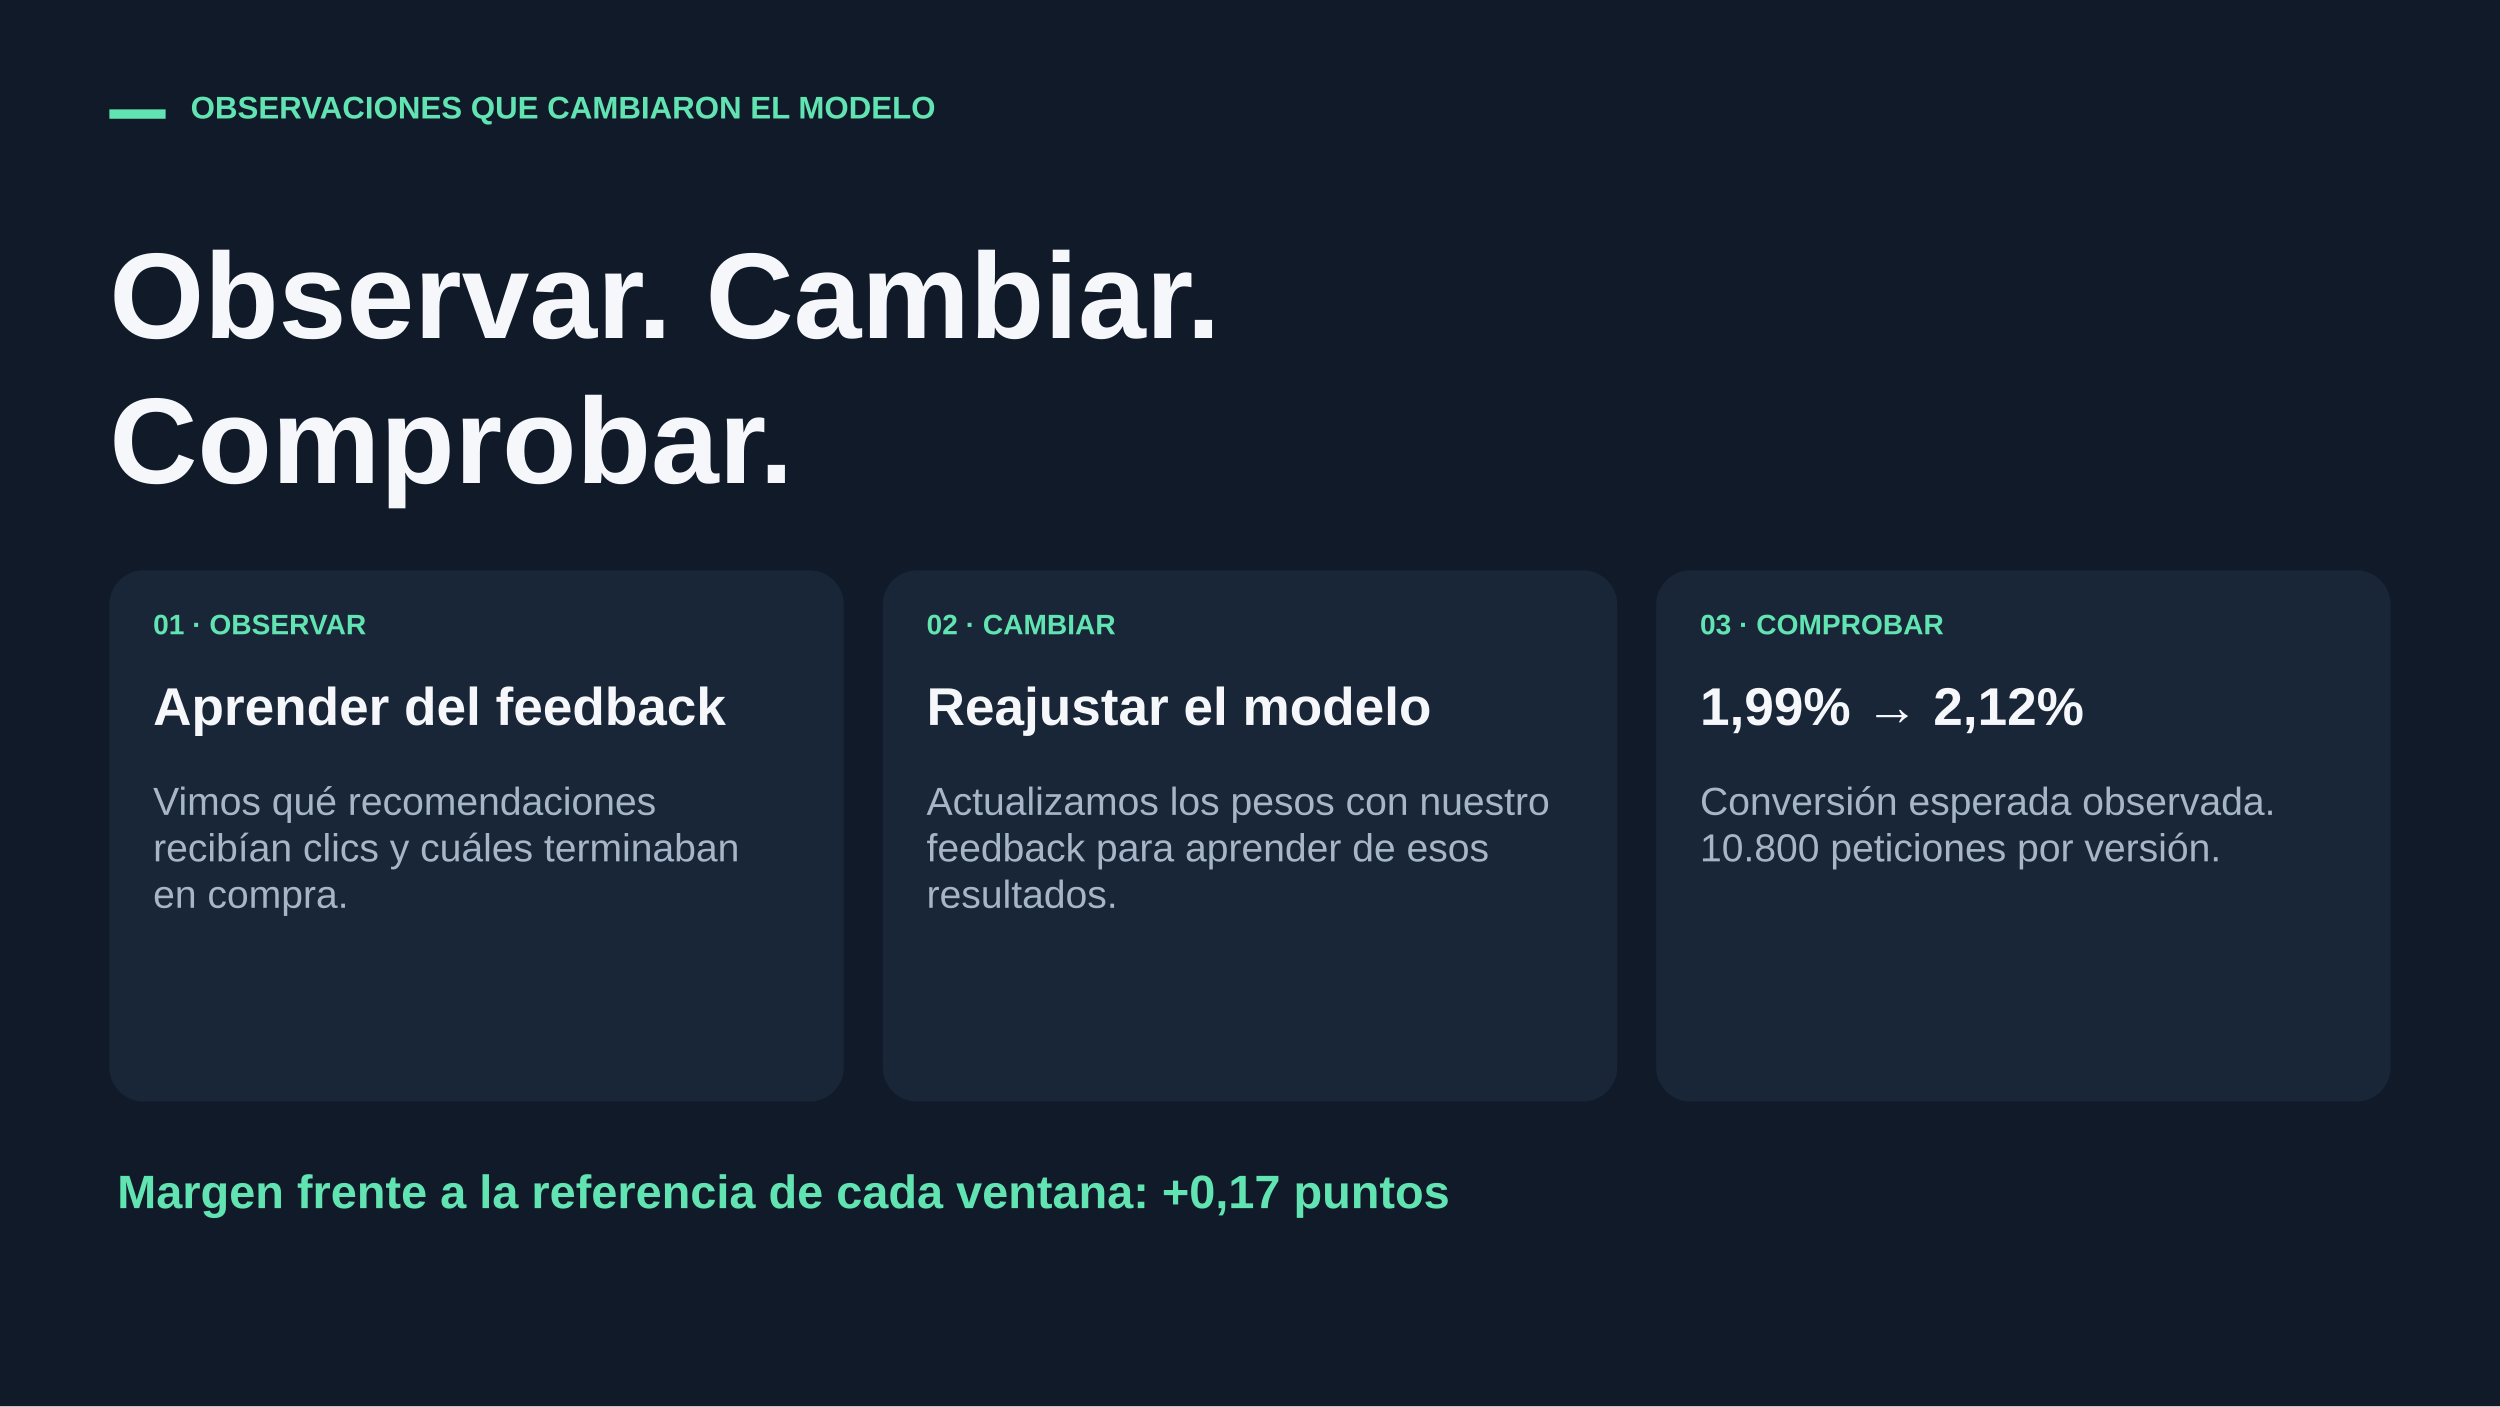
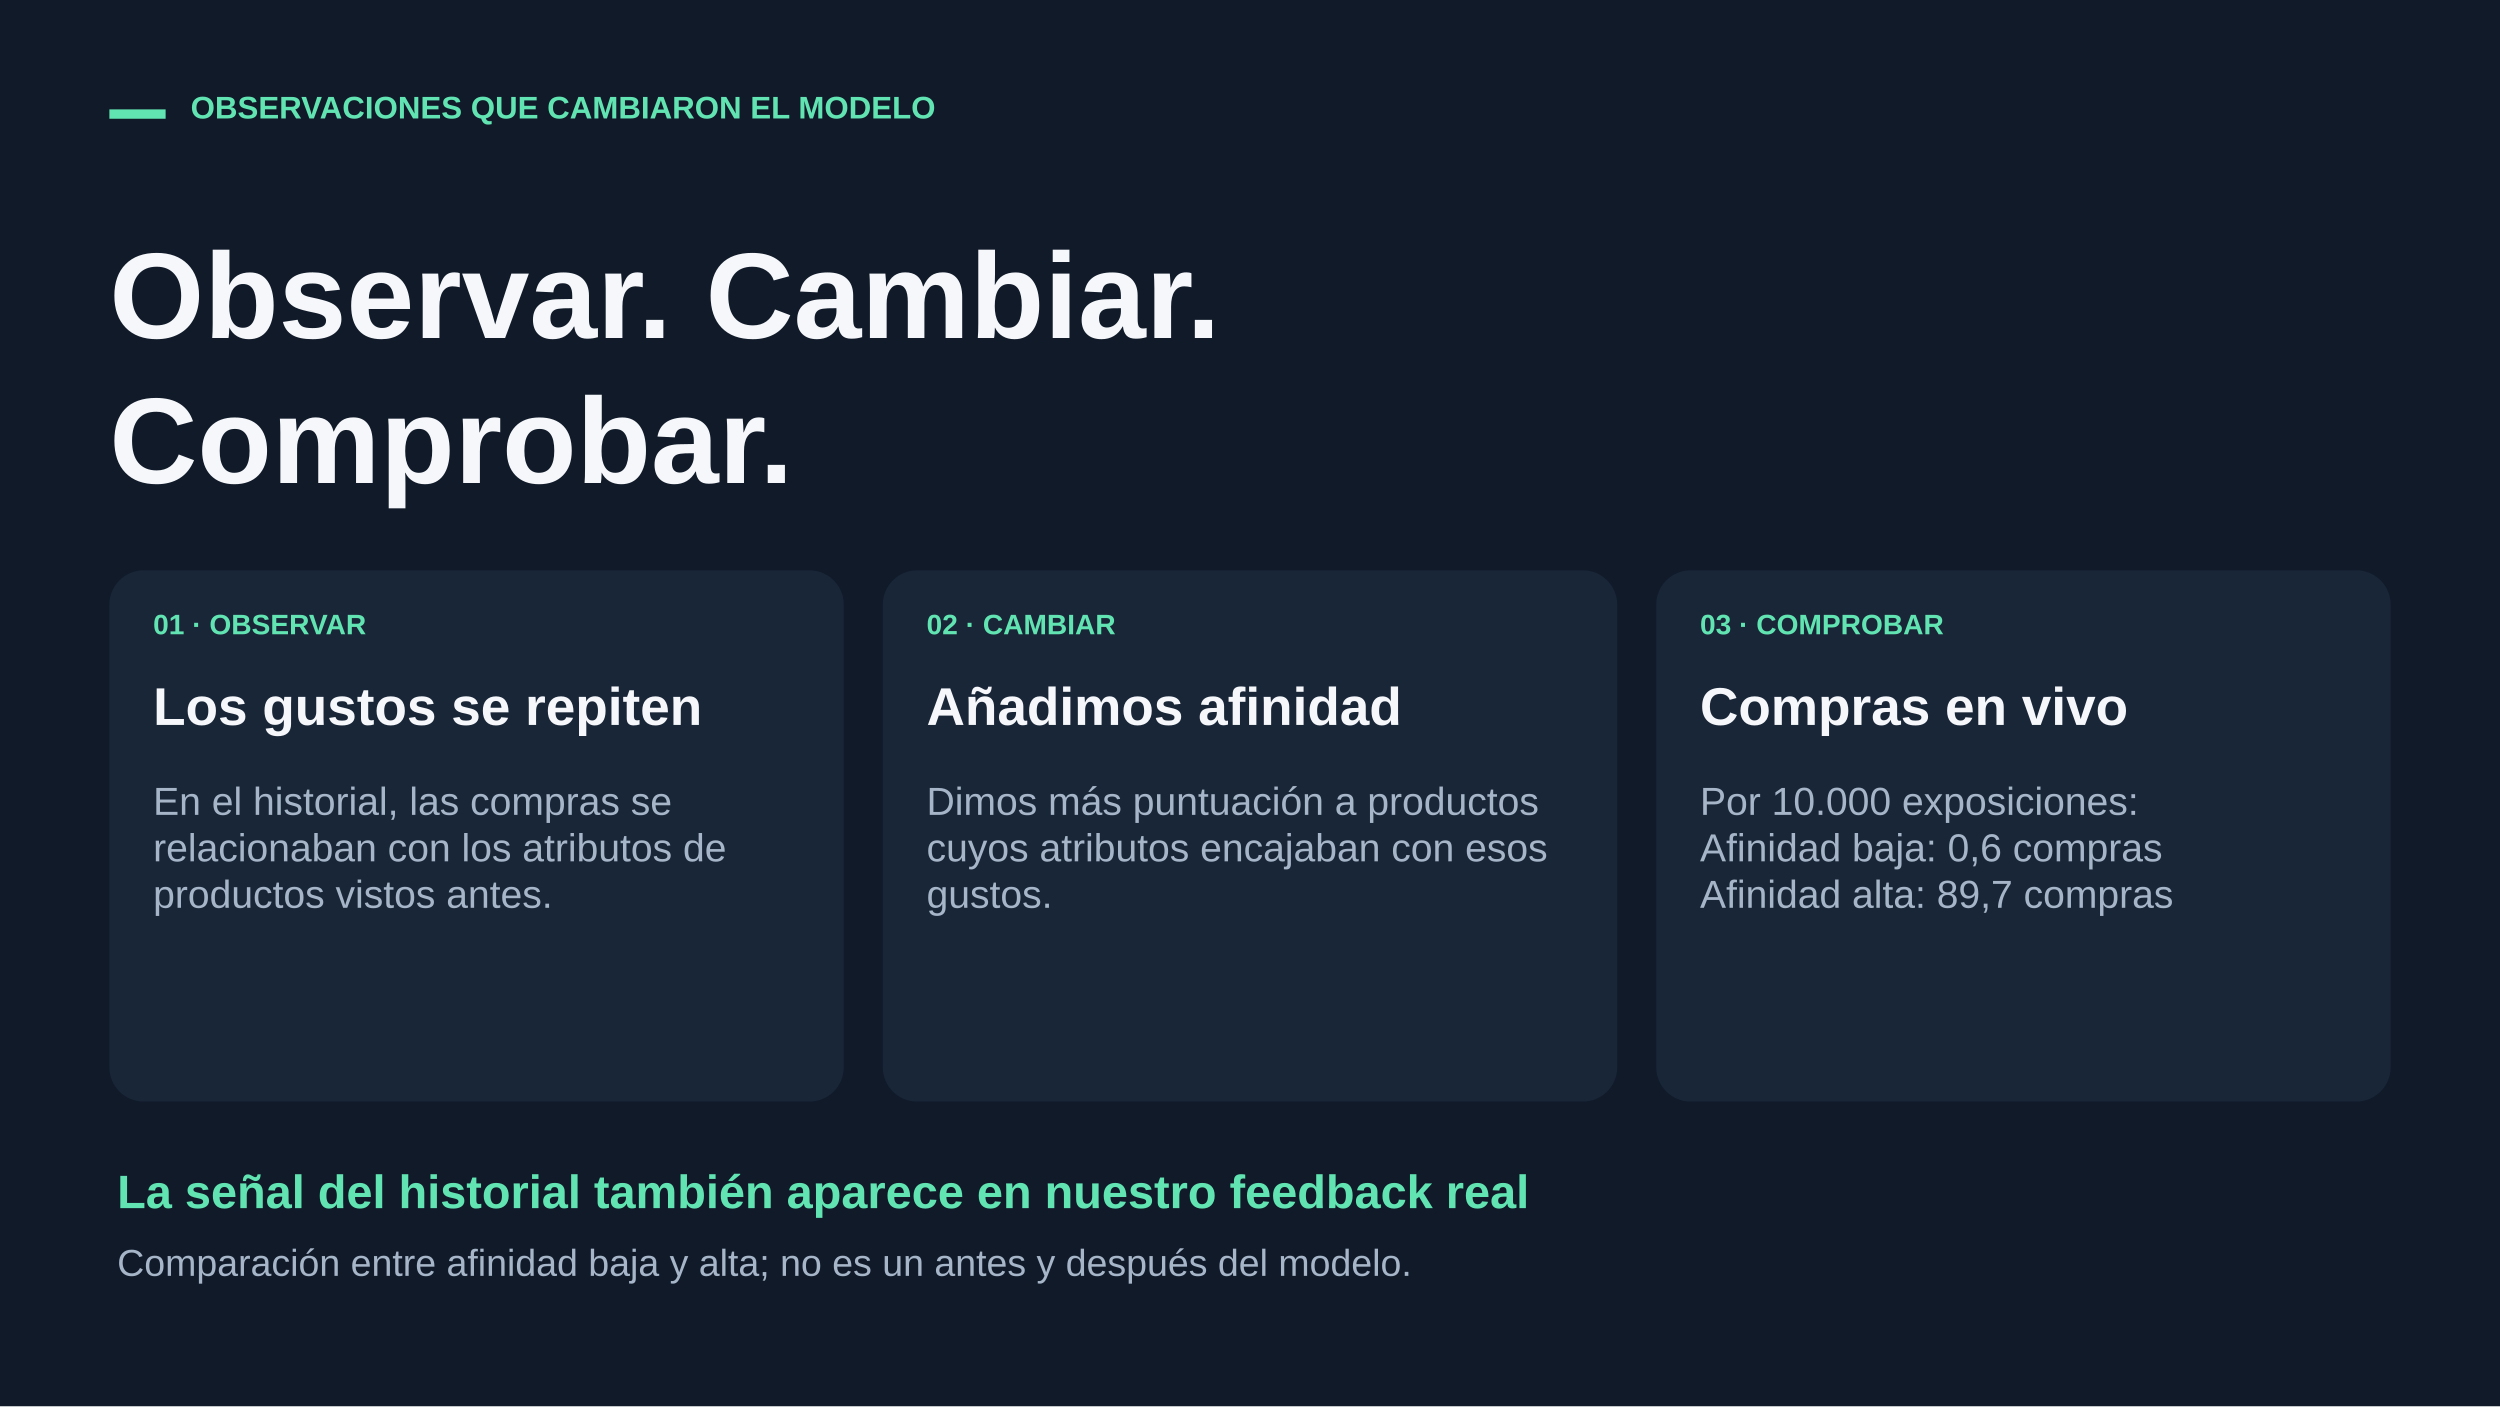
<svg xmlns="http://www.w3.org/2000/svg" viewBox="0 0 1600 900" role="img" aria-label="Observar. Cambiar. Comprobar.">
  <rect x="0" y="0" width="1600" height="900" rx="0" fill="#101A29" />
  <rect x="70" y="70" width="36" height="6" rx="0" fill="#61E4B1" />
  <text fill="#61E4B1" font-family="Arial, sans-serif" font-size="20" font-weight="700">
    <tspan x="122" y="75.8">OBSERVACIONES QUE CAMBIARON EL MODELO</tspan>
  </text>
  <text fill="#F5F7FA" font-family="Arial, sans-serif" font-size="78" font-weight="700">
    <tspan x="70" y="216.32">Observar. Cambiar.</tspan>
    <tspan x="70" y="309.14">Comprobar.</tspan>
  </text>
  <rect x="70" y="365" width="470" height="340" rx="22" fill="#192638" />
  <text fill="#61E4B1" font-family="Arial, sans-serif" font-size="18" font-weight="700">
    <tspan x="98" y="405.92">01 · OBSERVAR</tspan>
  </text>
  <text fill="#F5F7FA" font-family="Arial, sans-serif" font-size="34" font-weight="700">
-     <tspan x="98" y="463.96">Aprender del feedback</tspan>
+     <tspan x="98" y="463.96">Los gustos se repiten</tspan>
  </text>
  <text fill="#A6B5C8" font-family="Arial, sans-serif" font-size="25" font-weight="400">
-     <tspan x="98" y="521.5">Vimos qué recomendaciones</tspan>
-     <tspan x="98" y="551.25">recibían clics y cuáles terminaban</tspan>
-     <tspan x="98" y="581.0">en compra.</tspan>
+     <tspan x="98" y="521.5">En el historial, las compras se</tspan>
+     <tspan x="98" y="551.25">relacionaban con los atributos de</tspan>
+     <tspan x="98" y="581.0">productos vistos antes.</tspan>
  </text>
  <rect x="565" y="365" width="470" height="340" rx="22" fill="#192638" />
  <text fill="#61E4B1" font-family="Arial, sans-serif" font-size="18" font-weight="700">
    <tspan x="593" y="405.92">02 · CAMBIAR</tspan>
  </text>
  <text fill="#F5F7FA" font-family="Arial, sans-serif" font-size="34" font-weight="700">
-     <tspan x="593" y="463.96">Reajustar el modelo</tspan>
+     <tspan x="593" y="463.96">Añadimos afinidad</tspan>
  </text>
  <text fill="#A6B5C8" font-family="Arial, sans-serif" font-size="25" font-weight="400">
-     <tspan x="593" y="521.5">Actualizamos los pesos con nuestro</tspan>
-     <tspan x="593" y="551.25">feedback para aprender de esos</tspan>
-     <tspan x="593" y="581.0">resultados.</tspan>
+     <tspan x="593" y="521.5">Dimos más puntuación a productos</tspan>
+     <tspan x="593" y="551.25">cuyos atributos encajaban con esos</tspan>
+     <tspan x="593" y="581.0">gustos.</tspan>
  </text>
  <rect x="1060" y="365" width="470" height="340" rx="22" fill="#192638" />
  <text fill="#61E4B1" font-family="Arial, sans-serif" font-size="18" font-weight="700">
    <tspan x="1088" y="405.92">03 · COMPROBAR</tspan>
  </text>
  <text fill="#F5F7FA" font-family="Arial, sans-serif" font-size="34" font-weight="700">
-     <tspan x="1088" y="463.96">1,99% → 2,12%</tspan>
+     <tspan x="1088" y="463.96">Compras en vivo</tspan>
  </text>
  <text fill="#A6B5C8" font-family="Arial, sans-serif" font-size="25" font-weight="400">
-     <tspan x="1088" y="521.5">Conversión esperada observada.</tspan>
-     <tspan x="1088" y="551.25">10.800 peticiones por versión.</tspan>
+     <tspan x="1088" y="521.5">Por 10.000 exposiciones:</tspan>
+     <tspan x="1088" y="551.25">Afinidad baja: 0,6 compras</tspan>
+     <tspan x="1088" y="581.0">Afinidad alta: 89,7 compras</tspan>
  </text>
  <text fill="#61E4B1" font-family="Arial, sans-serif" font-size="30" font-weight="700">
-     <tspan x="75" y="773.2">Margen frente a la referencia de cada ventana: +0,17 puntos</tspan>
+     <tspan x="75" y="773.2">La señal del historial también aparece en nuestro feedback real</tspan>
+   </text>
+   <text fill="#A6B5C8" font-family="Arial, sans-serif" font-size="24" font-weight="400">
+     <tspan x="75" y="816.56">Comparación entre afinidad baja y alta; no es un antes y después del modelo.</tspan>
  </text>
</svg>
